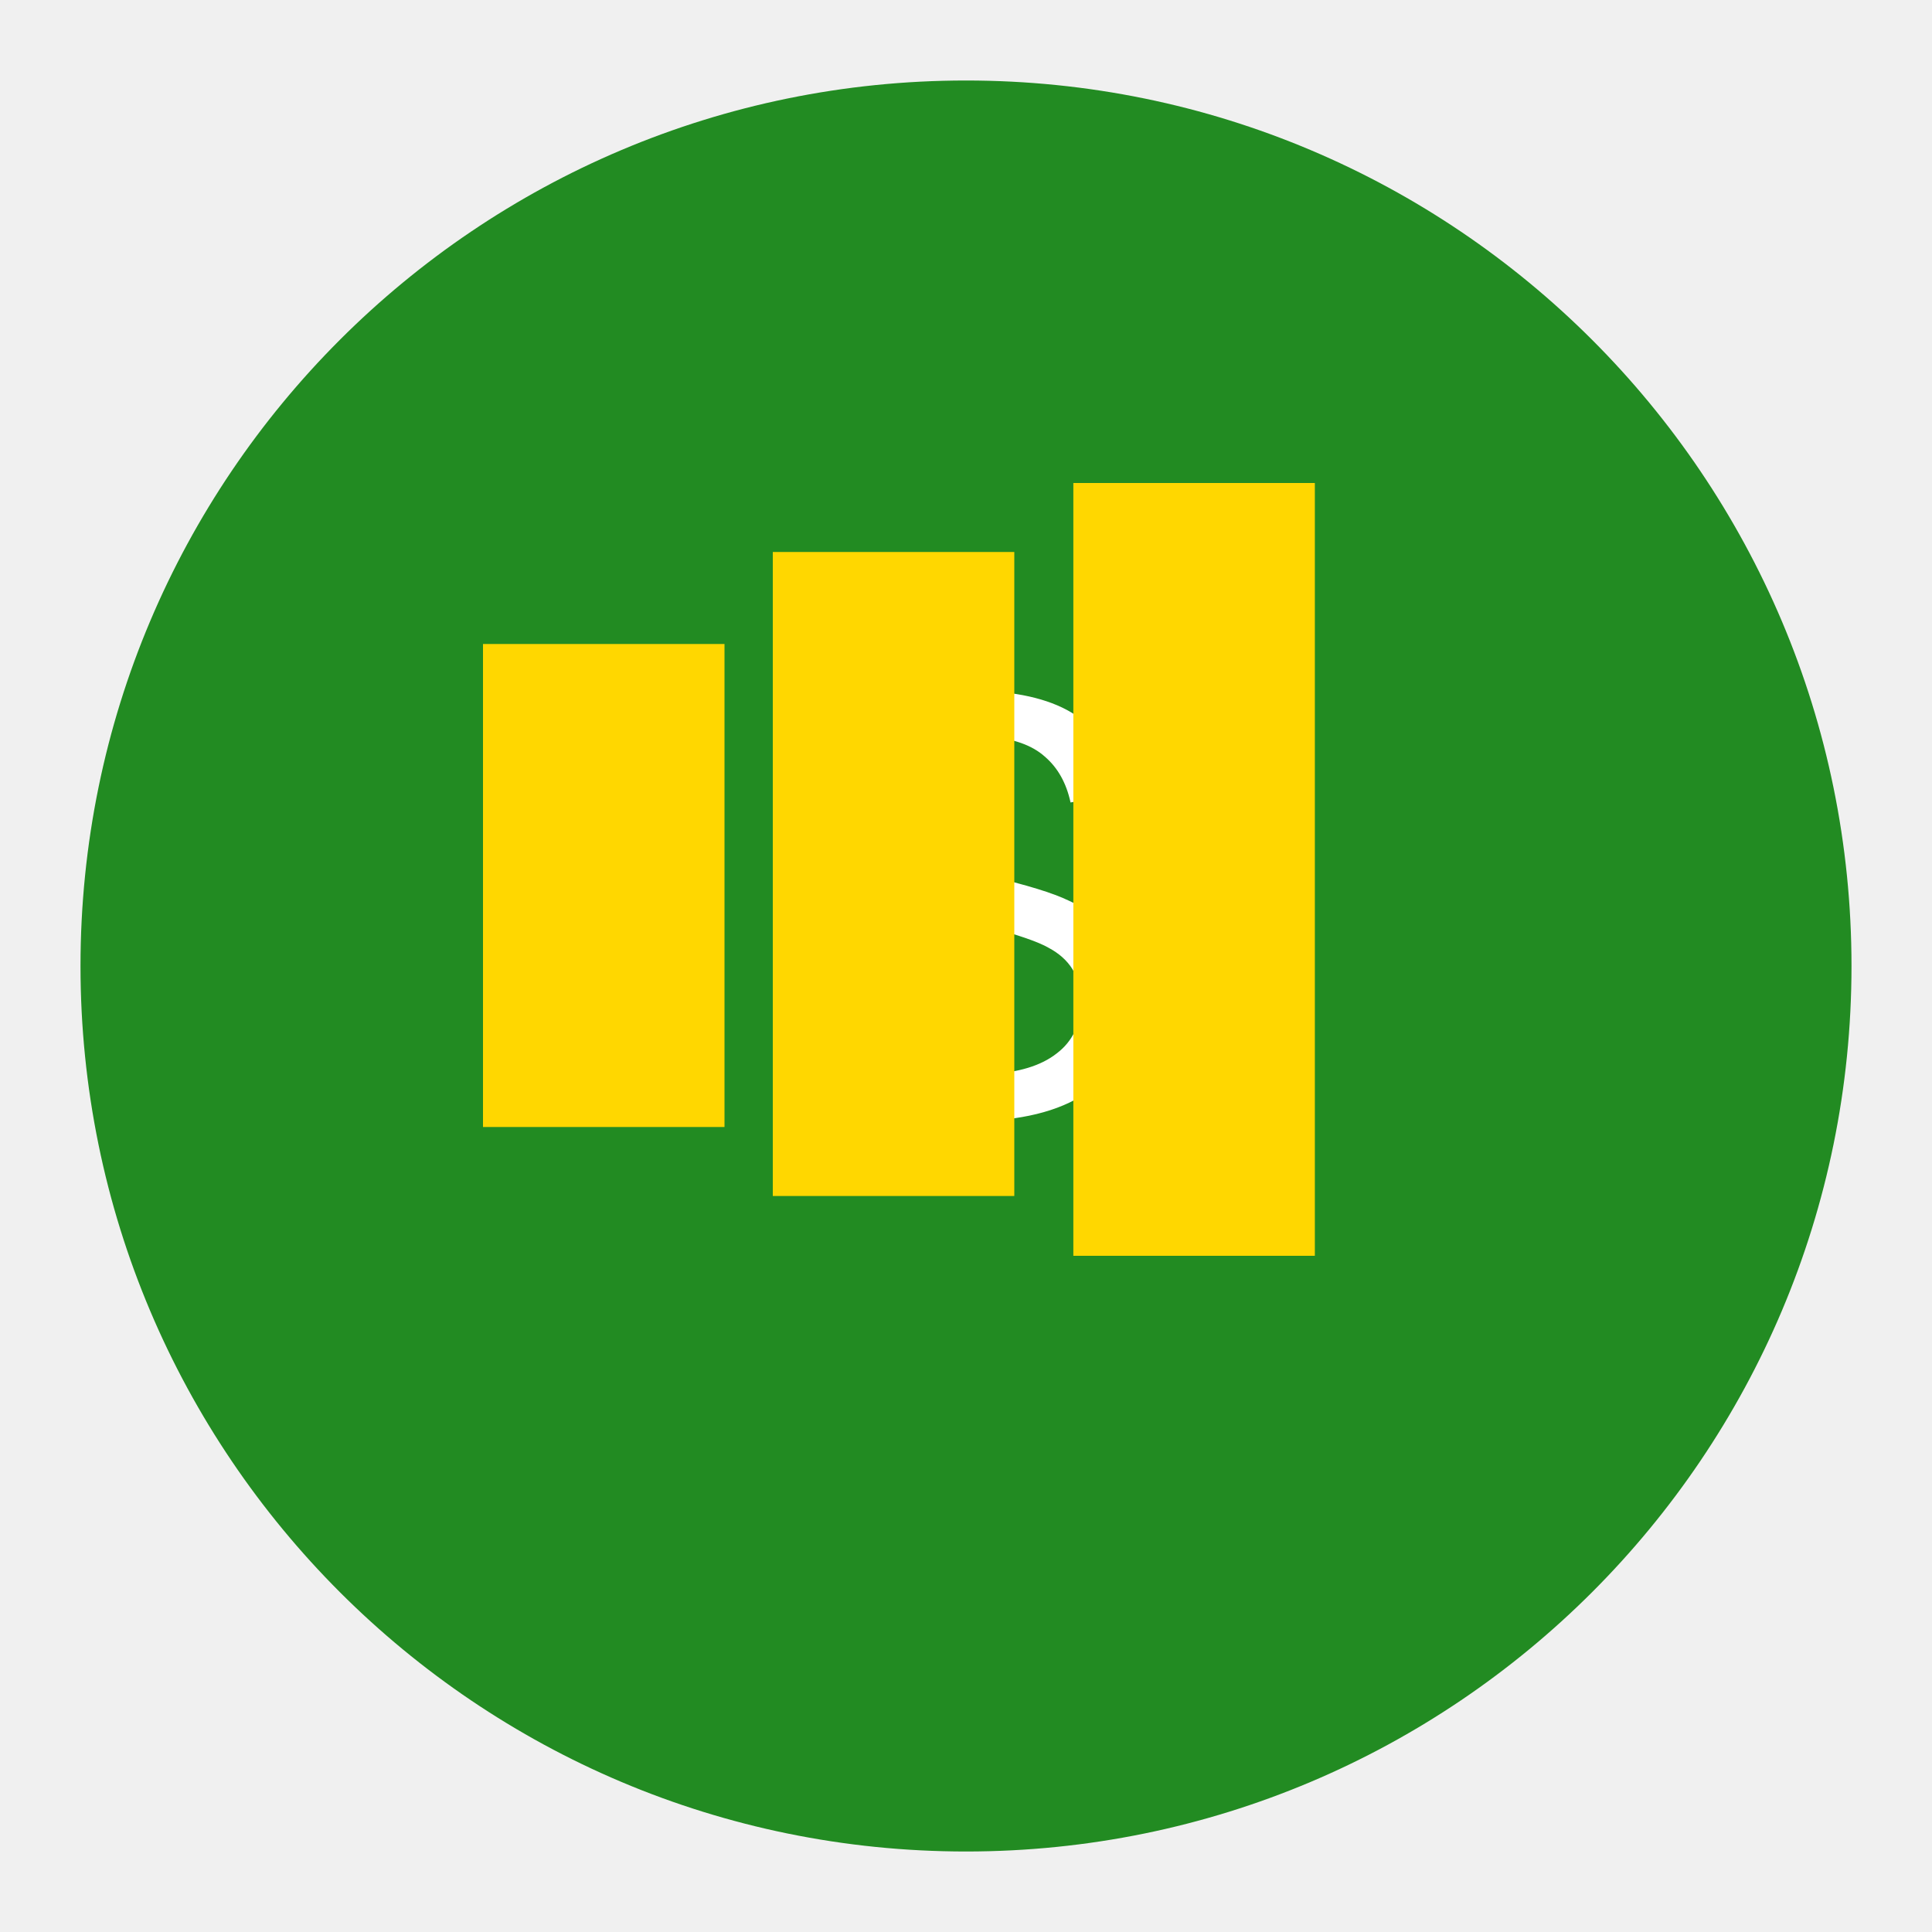
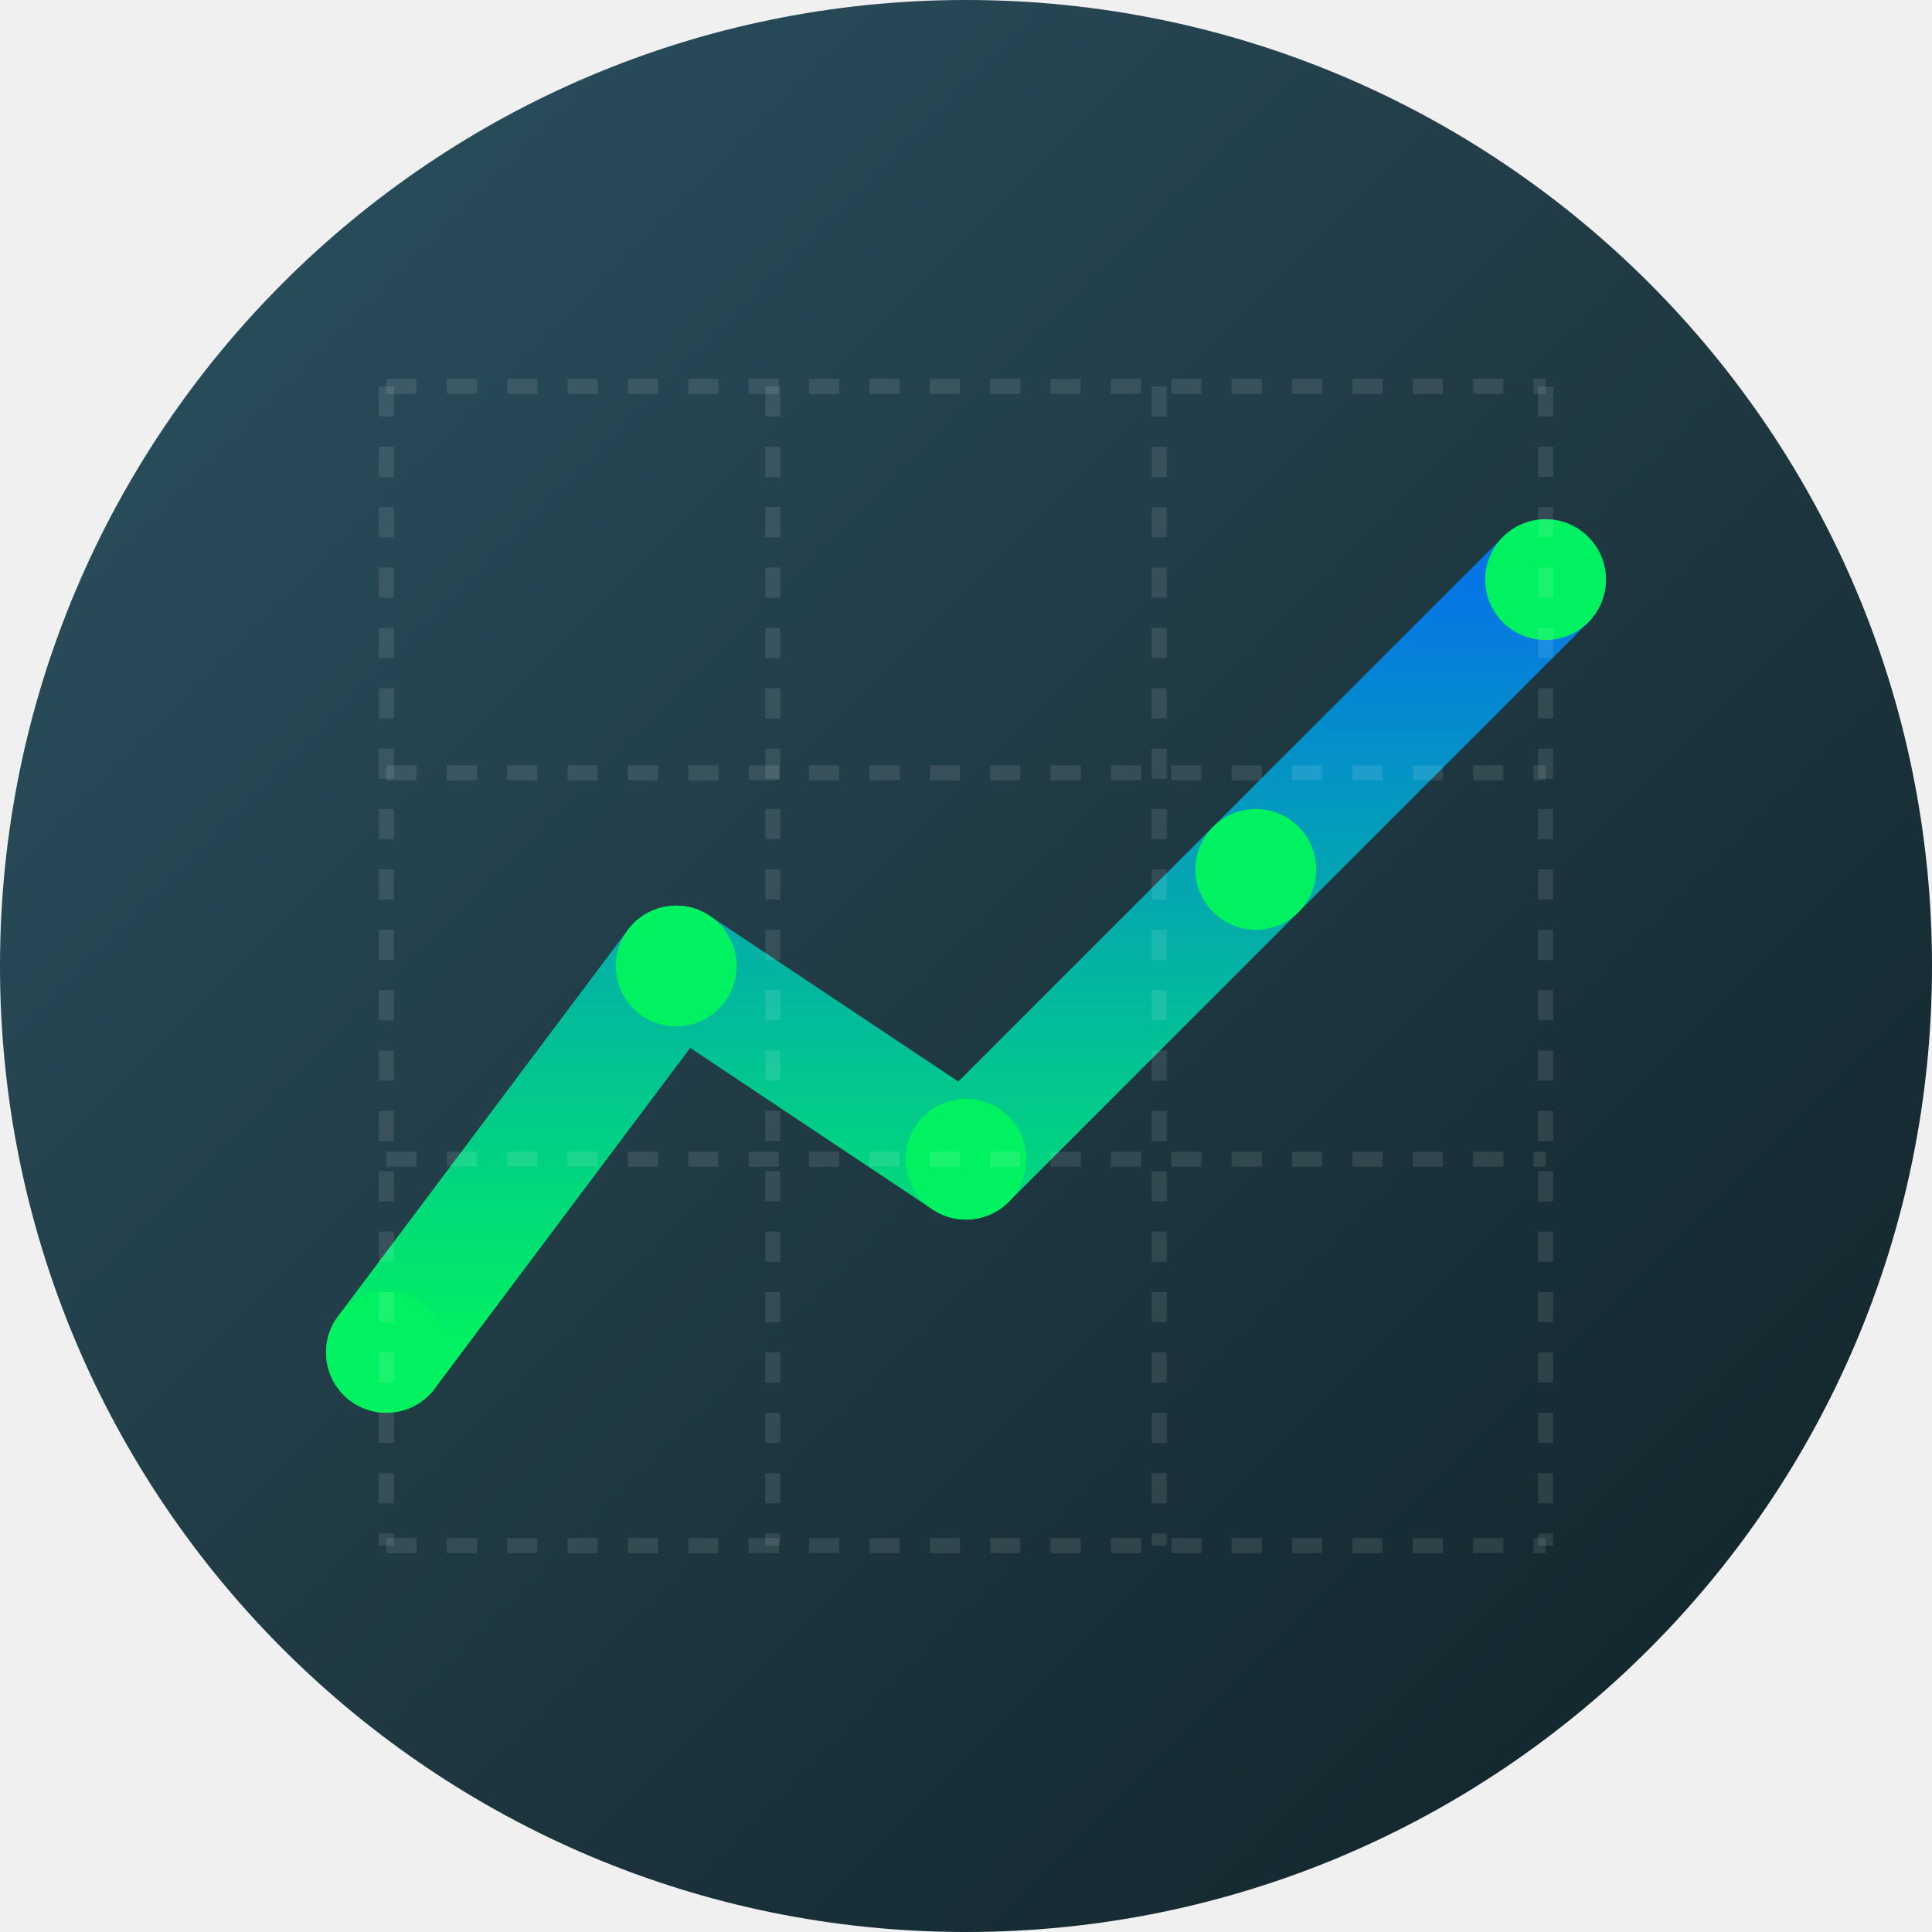
<svg xmlns="http://www.w3.org/2000/svg" width="48" height="48">
-   <circle cx="24" cy="24" r="22" fill="#228B22" />
-   <text x="24" y="28" font-family="Arial" font-size="16" fill="white" text-anchor="middle">$</text>
-   <rect x="12" y="16" width="6" height="12" fill="#FFD700" />
-   <rect x="19.2" y="13.714" width="6" height="16" fill="#FFD700" />
-   <rect x="26.667" y="12" width="6" height="19.2" fill="#FFD700" />
+   <defs>
+     <linearGradient id="bgGradient" x1="0%" y1="0%" x2="100%" y2="100%">
+       <stop offset="0%" style="stop-color:#2C5364" />
+       <stop offset="50%" style="stop-color:#203A43" />
+       <stop offset="100%" style="stop-color:#0F2027" />
+     </linearGradient>
+     <linearGradient id="chartGradient" x1="0%" y1="100%" x2="0%" y2="0%">
+       <stop offset="0%" style="stop-color:#00F260" />
+       <stop offset="100%" style="stop-color:#0575E6" />
+     </linearGradient>
+   </defs>
+   <circle cx="24" cy="24" r="24" fill="url(#bgGradient)" />
+   <path d="M9.6 33.6              L16.8 24              L24 28.8              L31.2 21.6              L38.4 14.4" stroke="url(#chartGradient)" stroke-width="3" fill="none" stroke-linecap="round" stroke-linejoin="round" />
+   <circle cx="9.6" cy="33.6" r="1.5" fill="#00F260" />
+   <circle cx="16.8" cy="24" r="1.5" fill="#00F260" />
+   <circle cx="24" cy="28.8" r="1.5" fill="#00F260" />
+   <circle cx="31.2" cy="21.6" r="1.5" fill="#00F260" />
+   <circle cx="38.4" cy="14.4" r="1.5" fill="#00F260" />
+   <path d="M9.6 9.6 V38.4 M19.2 9.6 V38.4 M28.8 9.6 V38.4 M38.4 9.6 V38.4" stroke="rgba(255,255,255,0.1)" stroke-width="0.375" stroke-dasharray="0.75" />
+   <path d="M9.6 9.6 H38.4 M9.6 19.2 H38.4 M9.6 28.8 H38.4 M9.6 38.4 H38.4" stroke="rgba(255,255,255,0.1)" stroke-width="0.375" stroke-dasharray="0.75" />
</svg>
